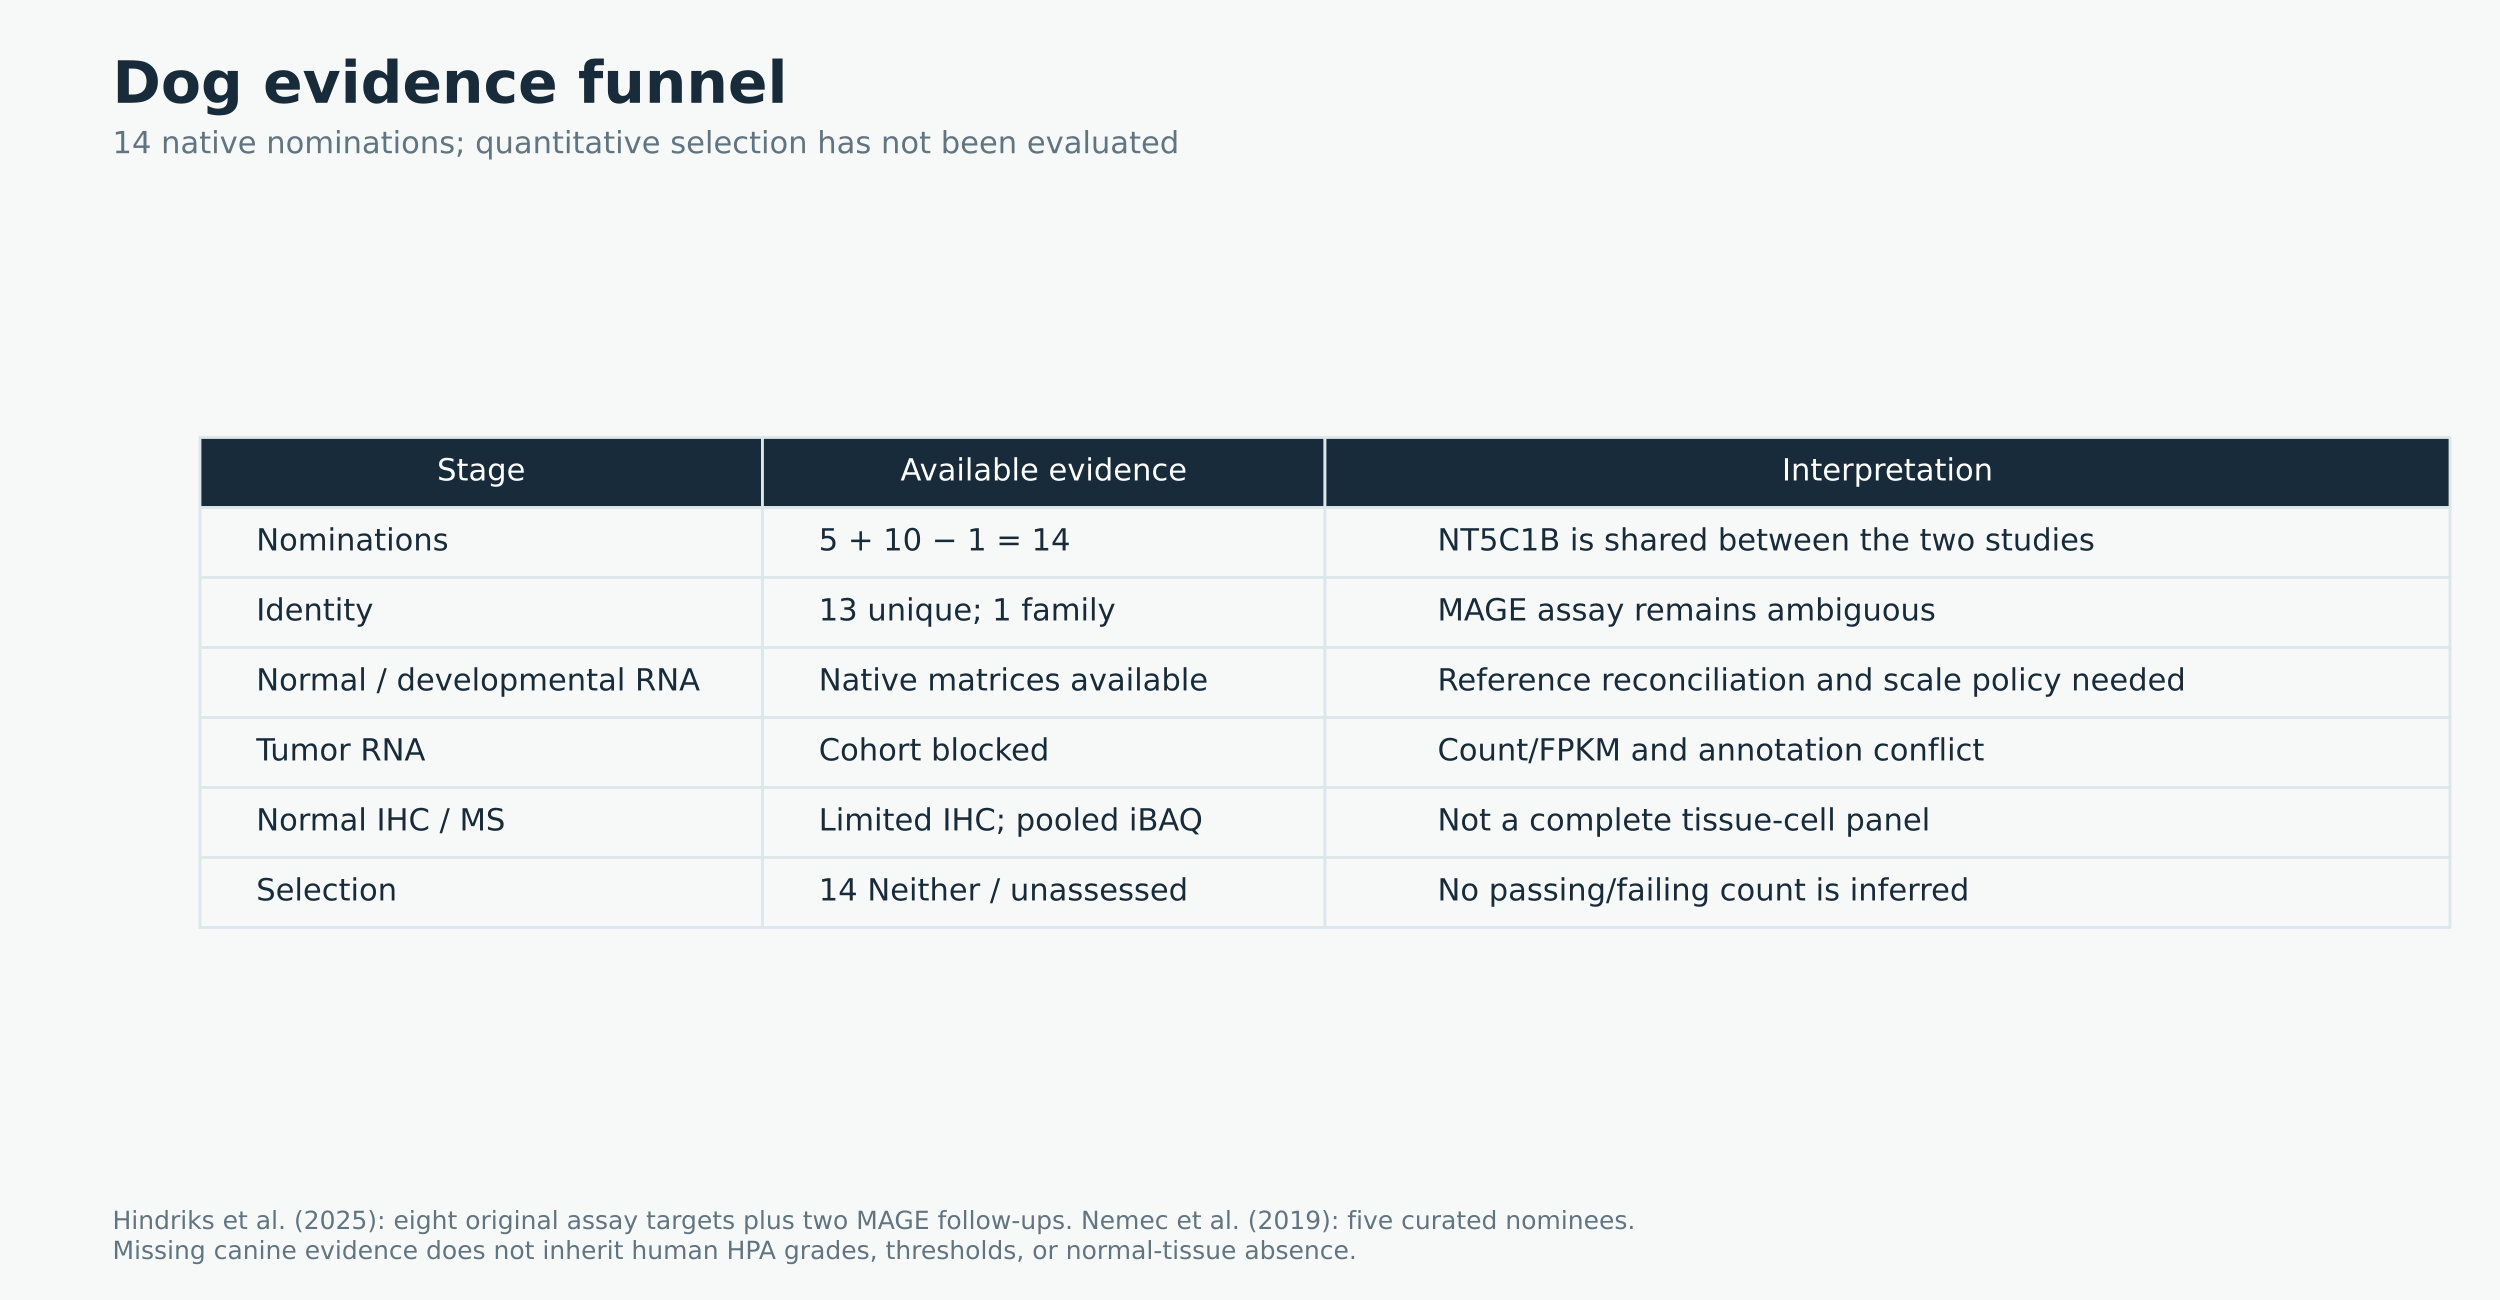
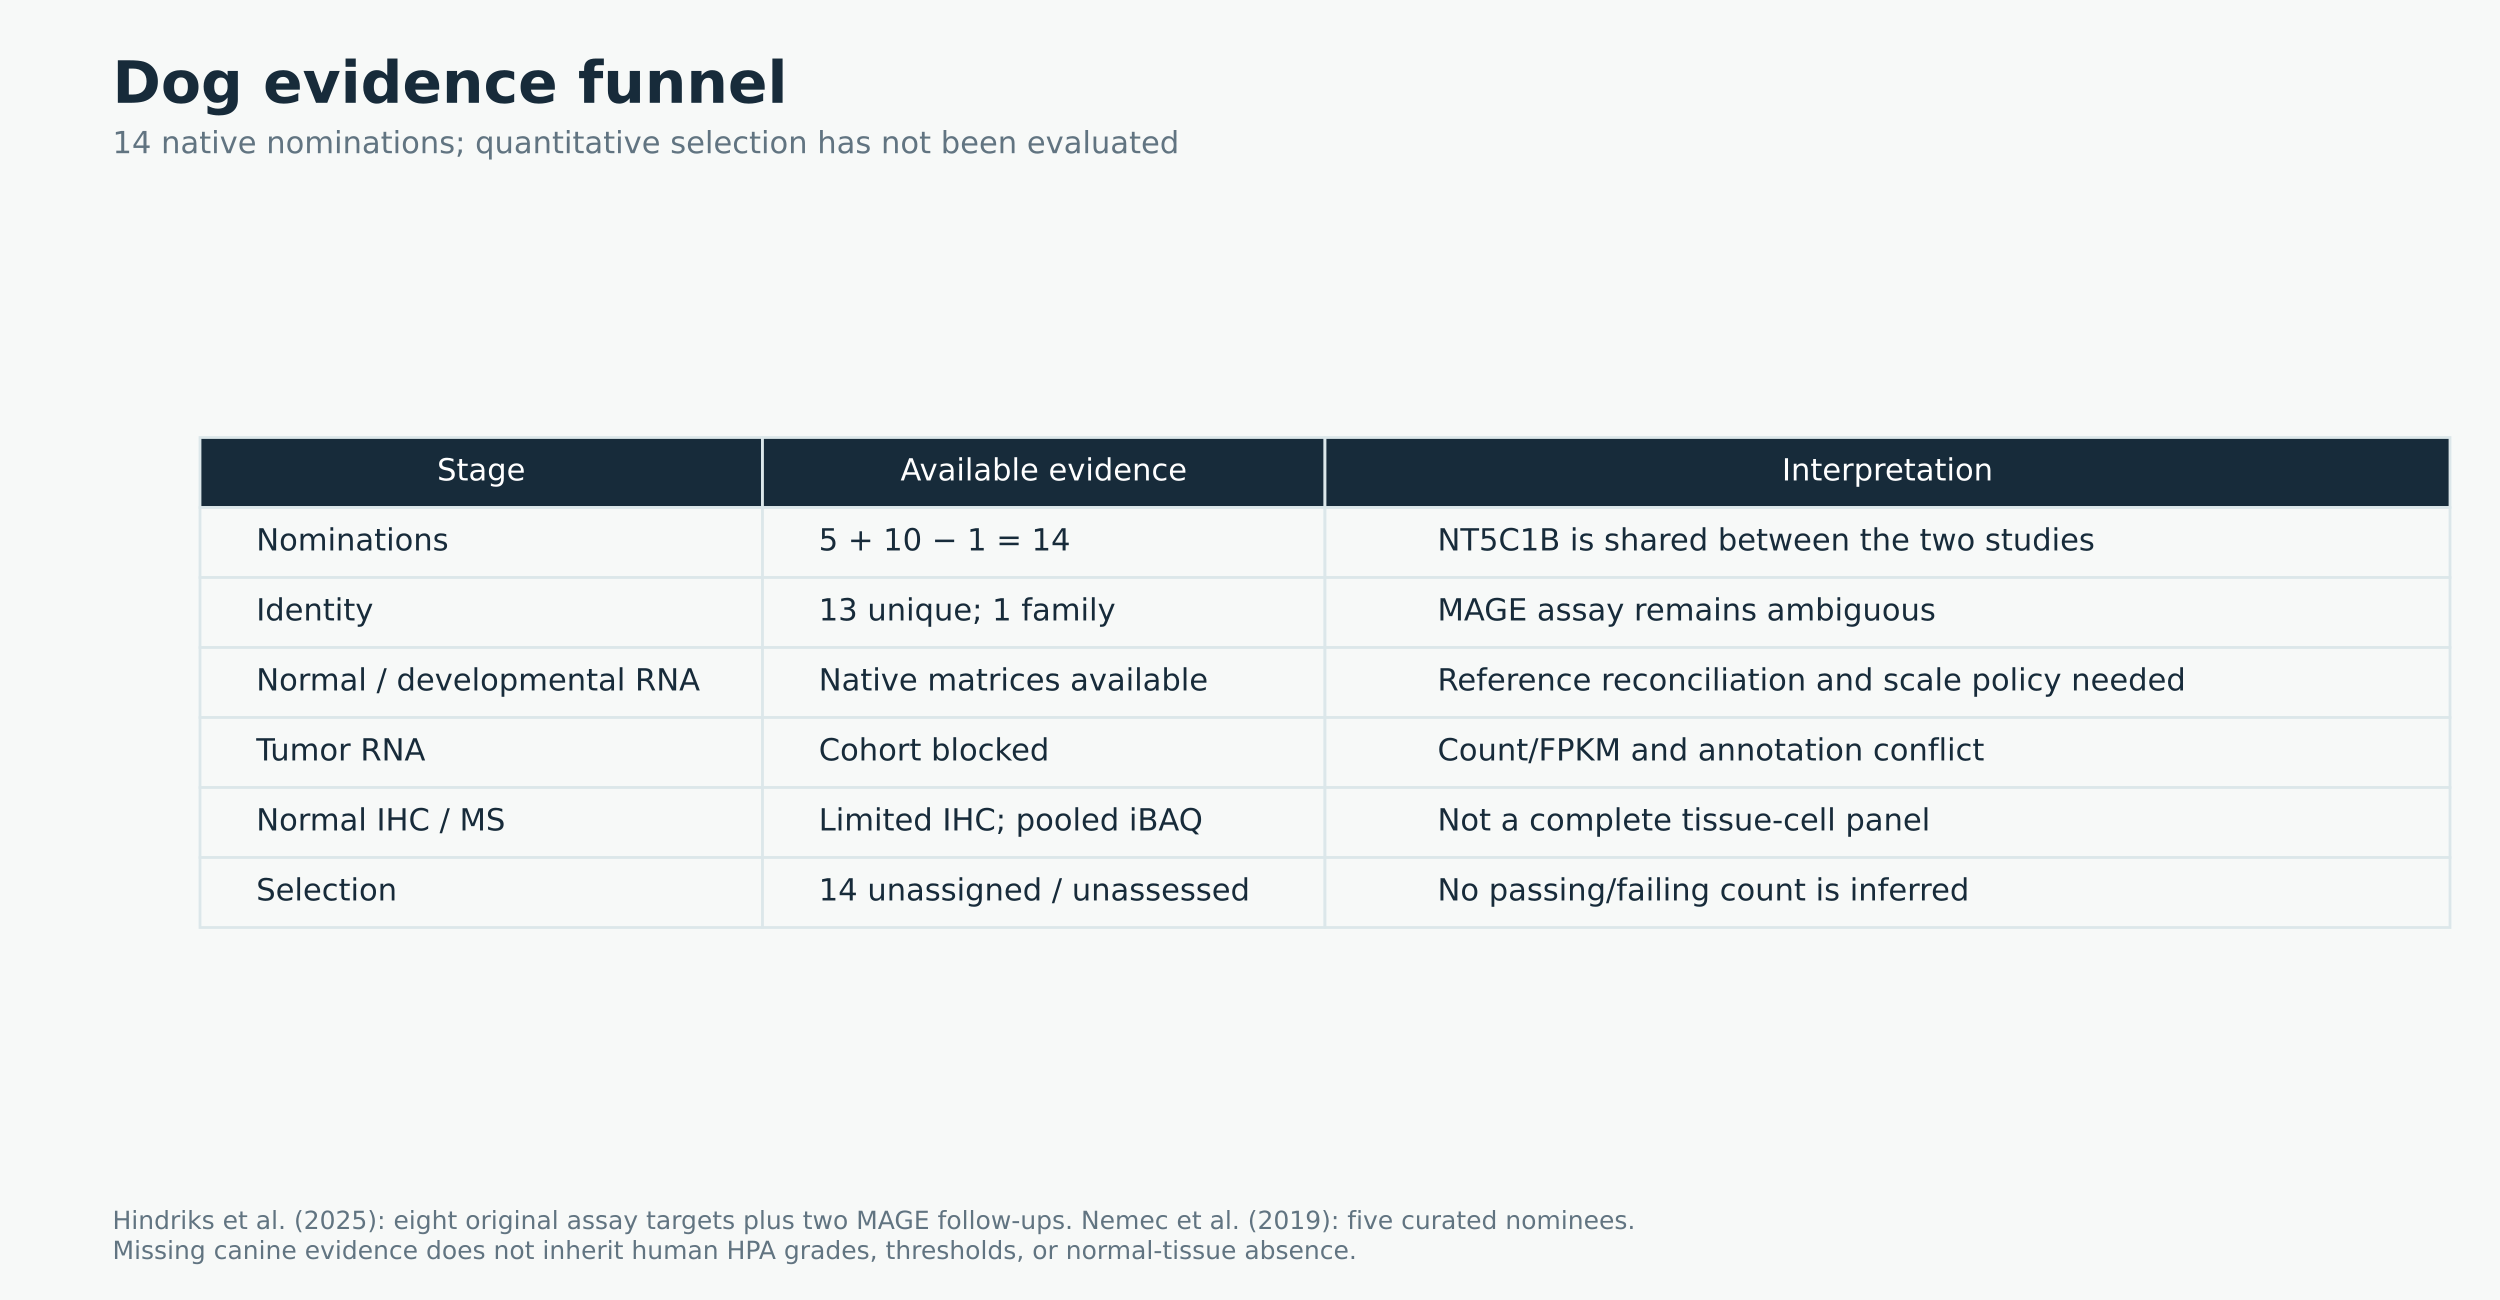
<svg xmlns="http://www.w3.org/2000/svg" width="900pt" height="468pt" viewBox="0 0 900 468" version="1.1">
  <defs>
    <style type="text/css">*{stroke-linejoin: round; stroke-linecap: butt}</style>
  </defs>
  <g id="figure_1">
    <g id="patch_1">
      <path d="M 0 468  L 900 468  L 900 0  L 0 0  z " style="fill: #f7f9f8" />
    </g>
    <g id="axes_1">
      <g id="table_1">
        <g id="patch_2">
          <path d="M 72 182.7  L 274.5 182.7  L 274.5 157.5  L 72 157.5  z " style="fill: #172b3a; stroke: #dce7ea; stroke-linejoin: miter" />
        </g>
        <g id="text_1">
          <text style="font-size: 11px; font-family: 'DejaVu Sans'; text-anchor: middle; fill: #ffffff" x="173.25" y="172.957" transform="rotate(-0 173.25 172.9574)">Stage</text>
        </g>
        <g id="patch_3">
          <path d="M 274.5 182.7  L 477 182.7  L 477 157.5  L 274.5 157.5  z " style="fill: #172b3a; stroke: #dce7ea; stroke-linejoin: miter" />
        </g>
        <g id="text_2">
          <text style="font-size: 11px; font-family: 'DejaVu Sans'; text-anchor: middle; fill: #ffffff" x="375.75" y="172.958" transform="rotate(-0 375.75 172.9579)">Available evidence</text>
        </g>
        <g id="patch_4">
          <path d="M 477 182.7  L 882 182.7  L 882 157.5  L 477 157.5  z " style="fill: #172b3a; stroke: #dce7ea; stroke-linejoin: miter" />
        </g>
        <g id="text_3">
          <text style="font-size: 11px; font-family: 'DejaVu Sans'; text-anchor: middle; fill: #ffffff" x="679.5" y="172.958" transform="rotate(-0 679.5 172.9579)">Interpretation</text>
        </g>
        <g id="patch_5">
          <path d="M 72 207.9  L 274.5 207.9  L 274.5 182.7  L 72 182.7  z " style="fill: #f7f9f8; stroke: #dce7ea; stroke-linejoin: miter" />
        </g>
        <g id="text_4">
          <text style="font-size: 11px; font-family: 'DejaVu Sans'; text-anchor: start; fill: #172b3a" x="92.25" y="198.158" transform="rotate(-0 92.25 198.1579)">Nominations</text>
        </g>
        <g id="patch_6">
          <path d="M 274.5 207.9  L 477 207.9  L 477 182.7  L 274.5 182.7  z " style="fill: #f7f9f8; stroke: #dce7ea; stroke-linejoin: miter" />
        </g>
        <g id="text_5">
          <text style="font-size: 11px; font-family: 'DejaVu Sans'; text-anchor: start; fill: #172b3a" x="294.75" y="198.157" transform="rotate(-0 294.75 198.1574)">5 + 10 − 1 = 14</text>
        </g>
        <g id="patch_7">
          <path d="M 477 207.9  L 882 207.9  L 882 182.7  L 477 182.7  z " style="fill: #f7f9f8; stroke: #dce7ea; stroke-linejoin: miter" />
        </g>
        <g id="text_6">
          <text style="font-size: 11px; font-family: 'DejaVu Sans'; text-anchor: start; fill: #172b3a" x="517.5" y="198.158" transform="rotate(-0 517.5 198.1579)">NT5C1B is shared between the two studies</text>
        </g>
        <g id="patch_8">
          <path d="M 72 233.1  L 274.5 233.1  L 274.5 207.9  L 72 207.9  z " style="fill: #f7f9f8; stroke: #dce7ea; stroke-linejoin: miter" />
        </g>
        <g id="text_7">
          <text style="font-size: 11px; font-family: 'DejaVu Sans'; text-anchor: start; fill: #172b3a" x="92.25" y="223.358" transform="rotate(-0 92.25 223.3579)">Identity</text>
        </g>
        <g id="patch_9">
          <path d="M 274.5 233.1  L 477 233.1  L 477 207.9  L 274.5 207.9  z " style="fill: #f7f9f8; stroke: #dce7ea; stroke-linejoin: miter" />
        </g>
        <g id="text_8">
          <text style="font-size: 11px; font-family: 'DejaVu Sans'; text-anchor: start; fill: #172b3a" x="294.75" y="223.358" transform="rotate(-0 294.75 223.3579)">13 unique; 1 family</text>
        </g>
        <g id="patch_10">
          <path d="M 477 233.1  L 882 233.1  L 882 207.9  L 477 207.9  z " style="fill: #f7f9f8; stroke: #dce7ea; stroke-linejoin: miter" />
        </g>
        <g id="text_9">
          <text style="font-size: 11px; font-family: 'DejaVu Sans'; text-anchor: start; fill: #172b3a" x="517.5" y="223.358" transform="rotate(-0 517.5 223.3579)">MAGE assay remains ambiguous</text>
        </g>
        <g id="patch_11">
          <path d="M 72 258.3  L 274.5 258.3  L 274.5 233.1  L 72 233.1  z " style="fill: #f7f9f8; stroke: #dce7ea; stroke-linejoin: miter" />
        </g>
        <g id="text_10">
          <text style="font-size: 11px; font-family: 'DejaVu Sans'; text-anchor: start; fill: #172b3a" x="92.25" y="248.558" transform="rotate(-0 92.25 248.5579)">Normal / developmental RNA</text>
        </g>
        <g id="patch_12">
          <path d="M 274.5 258.3  L 477 258.3  L 477 233.1  L 274.5 233.1  z " style="fill: #f7f9f8; stroke: #dce7ea; stroke-linejoin: miter" />
        </g>
        <g id="text_11">
          <text style="font-size: 11px; font-family: 'DejaVu Sans'; text-anchor: start; fill: #172b3a" x="294.75" y="248.558" transform="rotate(-0 294.75 248.5579)">Native matrices available</text>
        </g>
        <g id="patch_13">
          <path d="M 477 258.3  L 882 258.3  L 882 233.1  L 477 233.1  z " style="fill: #f7f9f8; stroke: #dce7ea; stroke-linejoin: miter" />
        </g>
        <g id="text_12">
          <text style="font-size: 11px; font-family: 'DejaVu Sans'; text-anchor: start; fill: #172b3a" x="517.5" y="248.558" transform="rotate(-0 517.5 248.5579)">Reference reconciliation and scale policy needed</text>
        </g>
        <g id="patch_14">
          <path d="M 72 283.5  L 274.5 283.5  L 274.5 258.3  L 72 258.3  z " style="fill: #f7f9f8; stroke: #dce7ea; stroke-linejoin: miter" />
        </g>
        <g id="text_13">
          <text style="font-size: 11px; font-family: 'DejaVu Sans'; text-anchor: start; fill: #172b3a" x="92.25" y="273.757" transform="rotate(-0 92.25 273.7574)">Tumor RNA</text>
        </g>
        <g id="patch_15">
          <path d="M 274.5 283.5  L 477 283.5  L 477 258.3  L 274.5 258.3  z " style="fill: #f7f9f8; stroke: #dce7ea; stroke-linejoin: miter" />
        </g>
        <g id="text_14">
          <text style="font-size: 11px; font-family: 'DejaVu Sans'; text-anchor: start; fill: #172b3a" x="294.75" y="273.758" transform="rotate(-0 294.75 273.7579)">Cohort blocked</text>
        </g>
        <g id="patch_16">
          <path d="M 477 283.5  L 882 283.5  L 882 258.3  L 477 258.3  z " style="fill: #f7f9f8; stroke: #dce7ea; stroke-linejoin: miter" />
        </g>
        <g id="text_15">
          <text style="font-size: 11px; font-family: 'DejaVu Sans'; text-anchor: start; fill: #172b3a" x="517.5" y="273.758" transform="rotate(-0 517.5 273.7579)">Count/FPKM and annotation conflict</text>
        </g>
        <g id="patch_17">
          <path d="M 72 308.7  L 274.5 308.7  L 274.5 283.5  L 72 283.5  z " style="fill: #f7f9f8; stroke: #dce7ea; stroke-linejoin: miter" />
        </g>
        <g id="text_16">
          <text style="font-size: 11px; font-family: 'DejaVu Sans'; text-anchor: start; fill: #172b3a" x="92.25" y="298.958" transform="rotate(-0 92.25 298.9579)">Normal IHC / MS</text>
        </g>
        <g id="patch_18">
          <path d="M 274.5 308.7  L 477 308.7  L 477 283.5  L 274.5 283.5  z " style="fill: #f7f9f8; stroke: #dce7ea; stroke-linejoin: miter" />
        </g>
        <g id="text_17">
          <text style="font-size: 11px; font-family: 'DejaVu Sans'; text-anchor: start; fill: #172b3a" x="294.75" y="298.958" transform="rotate(-0 294.75 298.9579)">Limited IHC; pooled iBAQ</text>
        </g>
        <g id="patch_19">
          <path d="M 477 308.7  L 882 308.7  L 882 283.5  L 477 283.5  z " style="fill: #f7f9f8; stroke: #dce7ea; stroke-linejoin: miter" />
        </g>
        <g id="text_18">
          <text style="font-size: 11px; font-family: 'DejaVu Sans'; text-anchor: start; fill: #172b3a" x="517.5" y="298.958" transform="rotate(-0 517.5 298.9579)">Not a complete tissue-cell panel</text>
        </g>
        <g id="patch_20">
          <path d="M 72 333.9  L 274.5 333.9  L 274.5 308.7  L 72 308.7  z " style="fill: #f7f9f8; stroke: #dce7ea; stroke-linejoin: miter" />
        </g>
        <g id="text_19">
          <text style="font-size: 11px; font-family: 'DejaVu Sans'; text-anchor: start; fill: #172b3a" x="92.25" y="324.158" transform="rotate(-0 92.25 324.1579)">Selection</text>
        </g>
        <g id="patch_21">
          <path d="M 274.5 333.9  L 477 333.9  L 477 308.7  L 274.5 308.7  z " style="fill: #f7f9f8; stroke: #dce7ea; stroke-linejoin: miter" />
        </g>
        <g id="text_20">
-           <text style="font-size: 11px; font-family: 'DejaVu Sans'; text-anchor: start; fill: #172b3a" x="294.75" y="324.158" transform="rotate(-0 294.75 324.1579)">14 Neither / unassessed</text>
+           <text style="font-size: 11px; font-family: 'DejaVu Sans'; text-anchor: start; fill: #172b3a" x="294.75" y="324.158" transform="rotate(-0 294.75 324.1579)">14 unassigned / unassessed</text>
        </g>
        <g id="patch_22">
          <path d="M 477 333.9  L 882 333.9  L 882 308.7  L 477 308.7  z " style="fill: #f7f9f8; stroke: #dce7ea; stroke-linejoin: miter" />
        </g>
        <g id="text_21">
          <text style="font-size: 11px; font-family: 'DejaVu Sans'; text-anchor: start; fill: #172b3a" x="517.5" y="324.158" transform="rotate(-0 517.5 324.1579)">No passing/failing count is inferred</text>
        </g>
      </g>
    </g>
    <g id="text_22">
      <text style="font-weight: 700; font-size: 21px; font-family: 'DejaVu Sans'; text-anchor: start; fill: #172b3a" x="40.5" y="37.017" transform="rotate(-0 40.5 37.01672)">Dog evidence funnel</text>
    </g>
    <g id="text_23">
      <text style="font-size: 11px; font-family: 'DejaVu Sans'; text-anchor: start; fill: #617481" x="40.5" y="55.158" transform="rotate(-0 40.5 55.15828)">14 native nominations; quantitative selection has not been evaluated</text>
    </g>
    <g id="text_24">
      <text style="font-size: 9px; font-family: 'DejaVu Sans'; fill: #617481" transform="translate(40.5 442.4346)">Hindriks et al. (2025): eight original assay targets plus two MAGE follow-ups. Nemec et al. (2019): five curated nominees.</text>
      <text style="font-size: 9px; font-family: 'DejaVu Sans'; fill: #617481" transform="translate(40.5 453.237)">Missing canine evidence does not inherit human HPA grades, thresholds, or normal-tissue absence.</text>
    </g>
  </g>
</svg>
